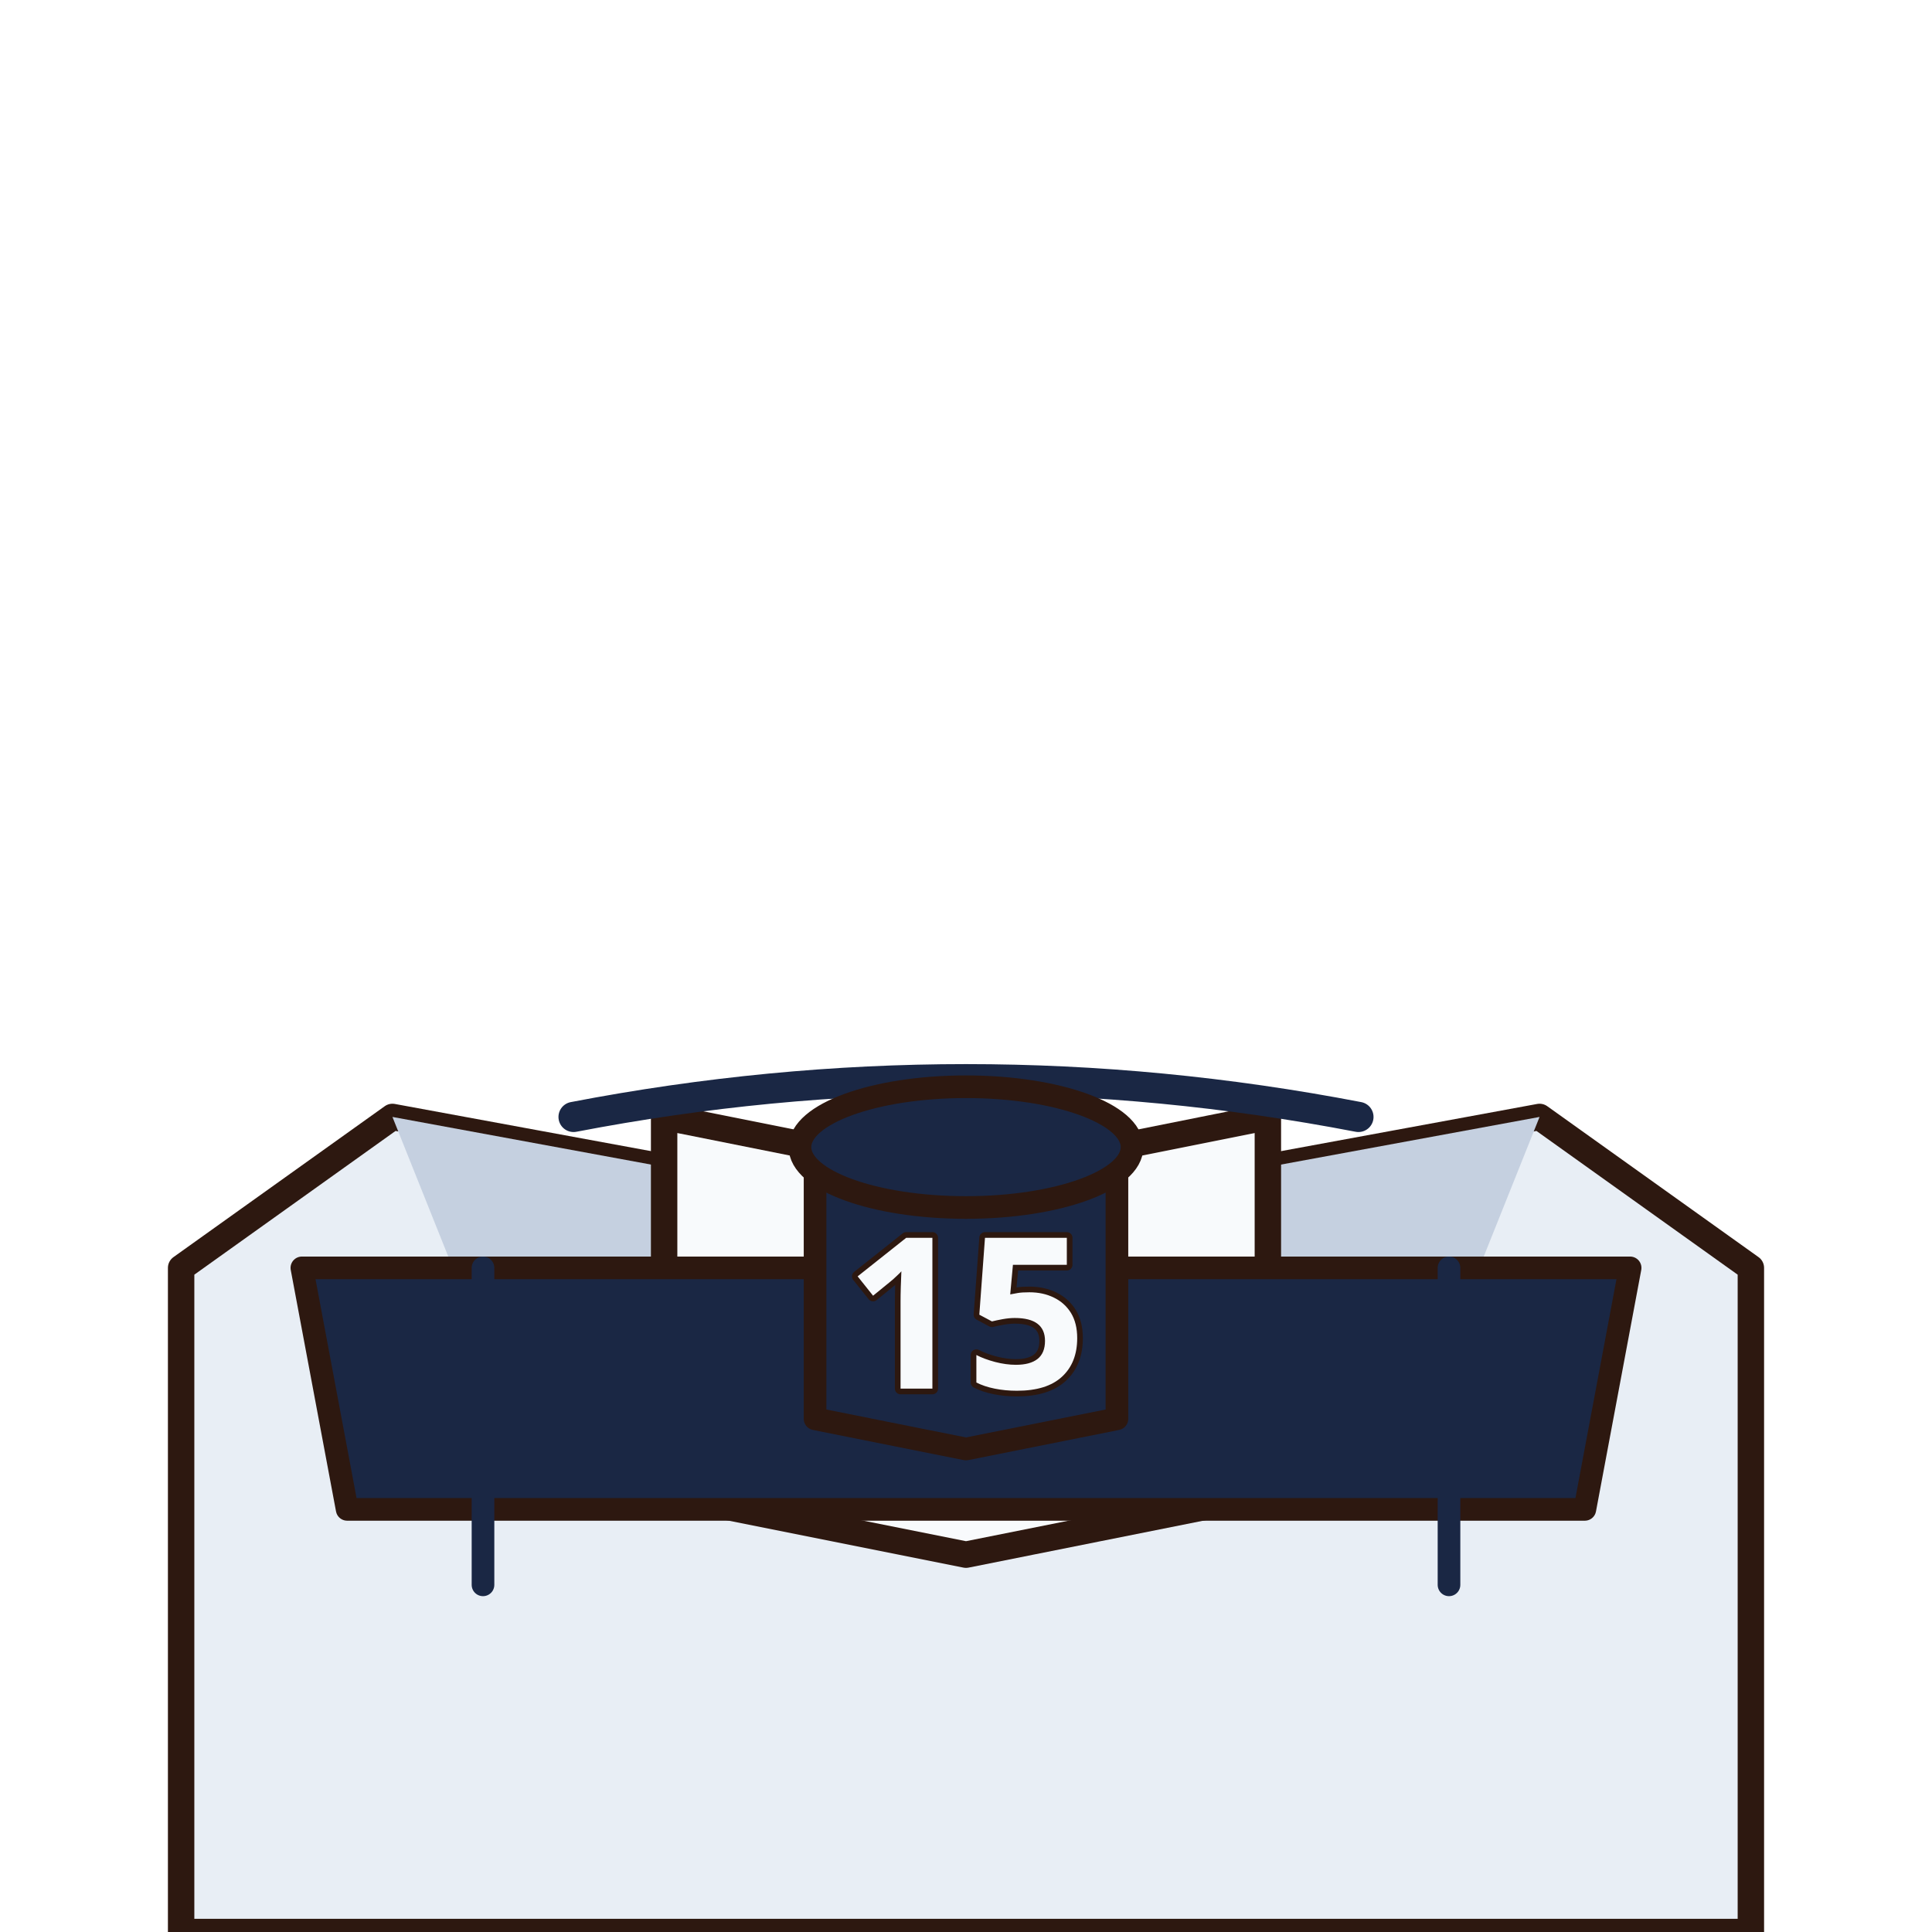
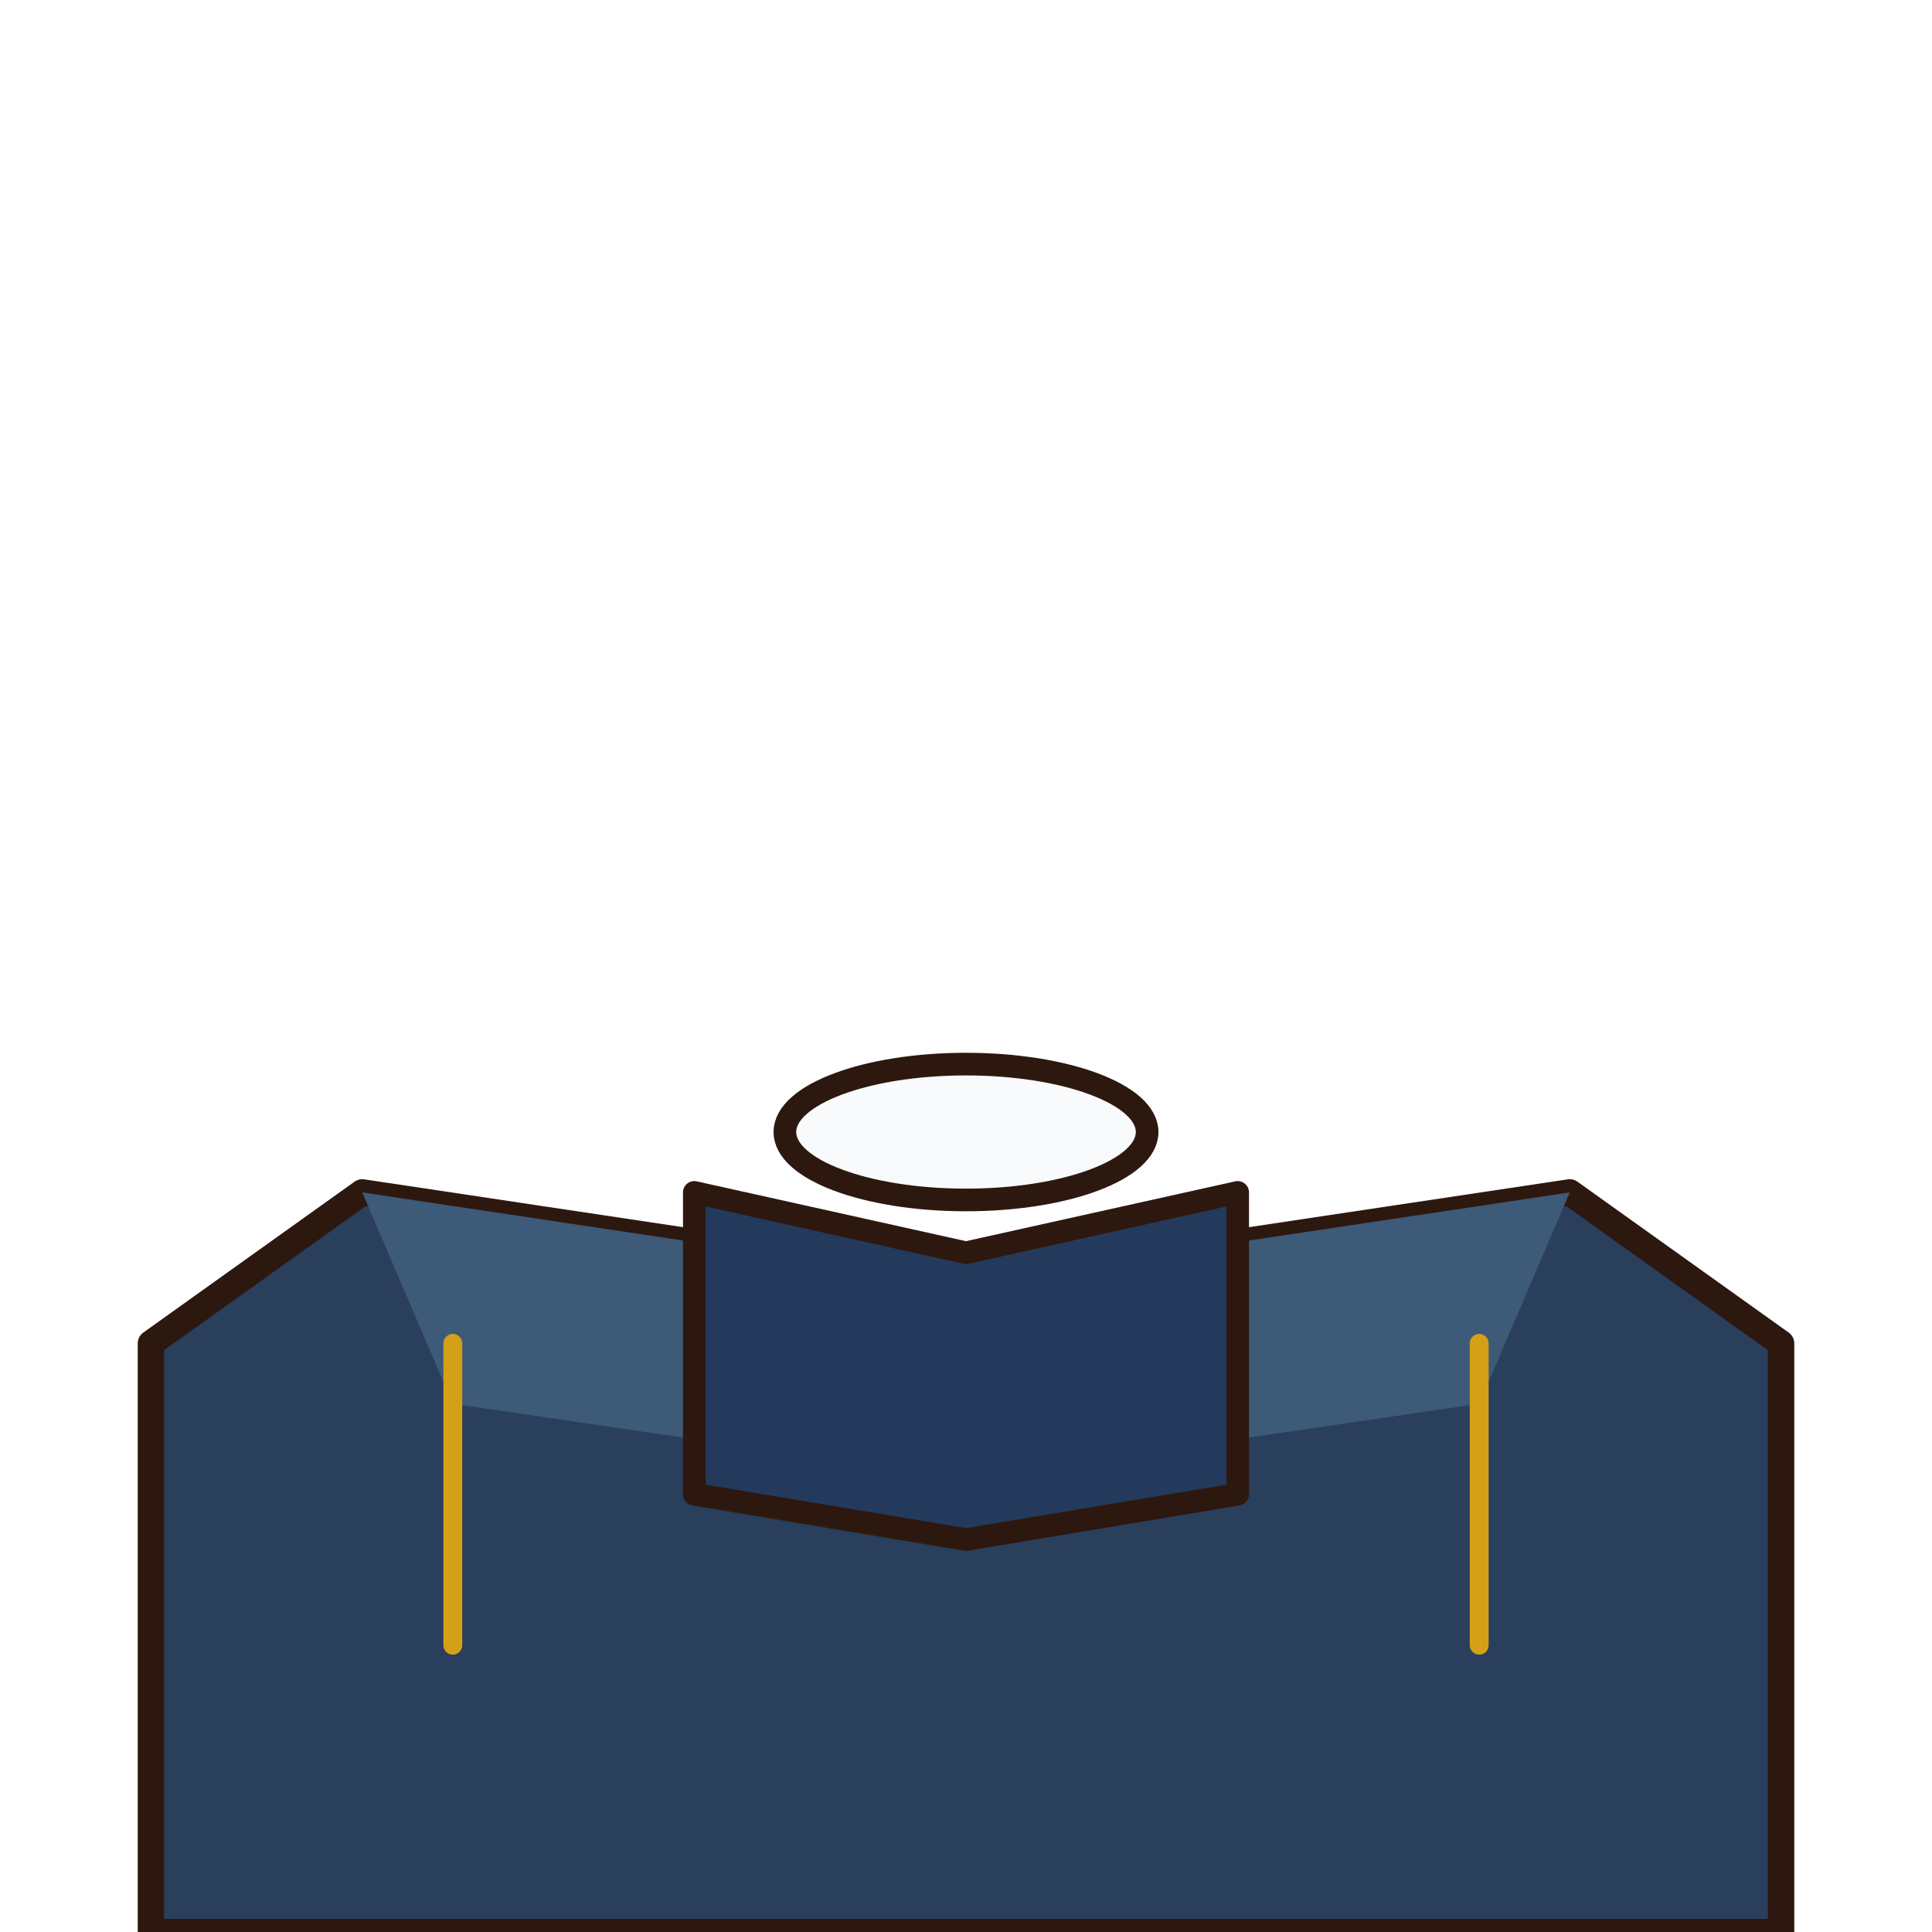
<svg xmlns="http://www.w3.org/2000/svg" viewBox="0 0 256 256" width="256" height="256" aria-hidden="true">
  <g fill-rule="evenodd" stroke-linejoin="round" stroke-linecap="round">
-     <path d="M 24 168 L 52 148 L 128 162 L 204 148 L 232 168 L 232 256 L 24 256 Z" fill="#e8eef5" stroke="#2d1810" stroke-width="3.5" />
-     <path d="M 52 148 L 128 162 L 204 148 L 192 178 L 128 188 L 64 178 Z" fill="#c5d0e0" stroke="none" />
-     <path d="M 88 148 L 128 156 L 168 148 L 168 198 L 128 206 L 88 198 Z" fill="#f8fafc" stroke="#2d1810" stroke-width="3.5" />
-     <path d="M 40 168 L 216 168 L 210 200 L 46 200 Z" fill="#1a2744" stroke="#2d1810" stroke-width="3" />
-     <path d="M 108 156 L 128 160 L 148 156 L 148 188 L 128 192 L 108 188 Z" fill="#1a2744" stroke="#2d1810" stroke-width="3" />
-     <text x="128" y="184" text-anchor="middle" font-family="Arial Black, sans-serif" font-size="28" font-weight="900" fill="#f8fafc" stroke="#2d1810" stroke-width="1.5" paint-order="stroke">15</text>
-     <path d="M 76 148 Q 128 138 180 148" fill="none" stroke="#1a2744" stroke-width="4" />
-     <path d="M 64 168 L 64 210 M 192 168 L 192 210" fill="none" stroke="#1a2744" stroke-width="3" />
-     <ellipse cx="128" cy="152" rx="22" ry="8" fill="#1a2744" stroke="#2d1810" stroke-width="3" />
+     <path d="M 20 178 L 48 158 L 128 170 L 208 158 L 236 178 L 236 256 L 20 256 Z" fill="#2a3f5c" stroke="#2d1810" stroke-width="3.5" />
+     <path d="M 48 158 L 128 170 L 208 158 L 196 186 L 128 196 L 60 186 Z" fill="#3d5a78" stroke="none" />
+     <path d="M 92 158 L 128 166 L 164 158 L 164 198 L 128 204 L 92 198 Z" fill="#243a5c" stroke="#2d1810" stroke-width="3" />
+     <ellipse cx="128" cy="150" rx="24" ry="9" fill="#f8fafc" stroke="#2d1810" stroke-width="3" />
+     <path d="M 60 178 L 60 218 M 196 178 L 196 218" fill="none" stroke="#d4a017" stroke-width="2.5" stroke-linecap="round" />
  </g>
</svg>
